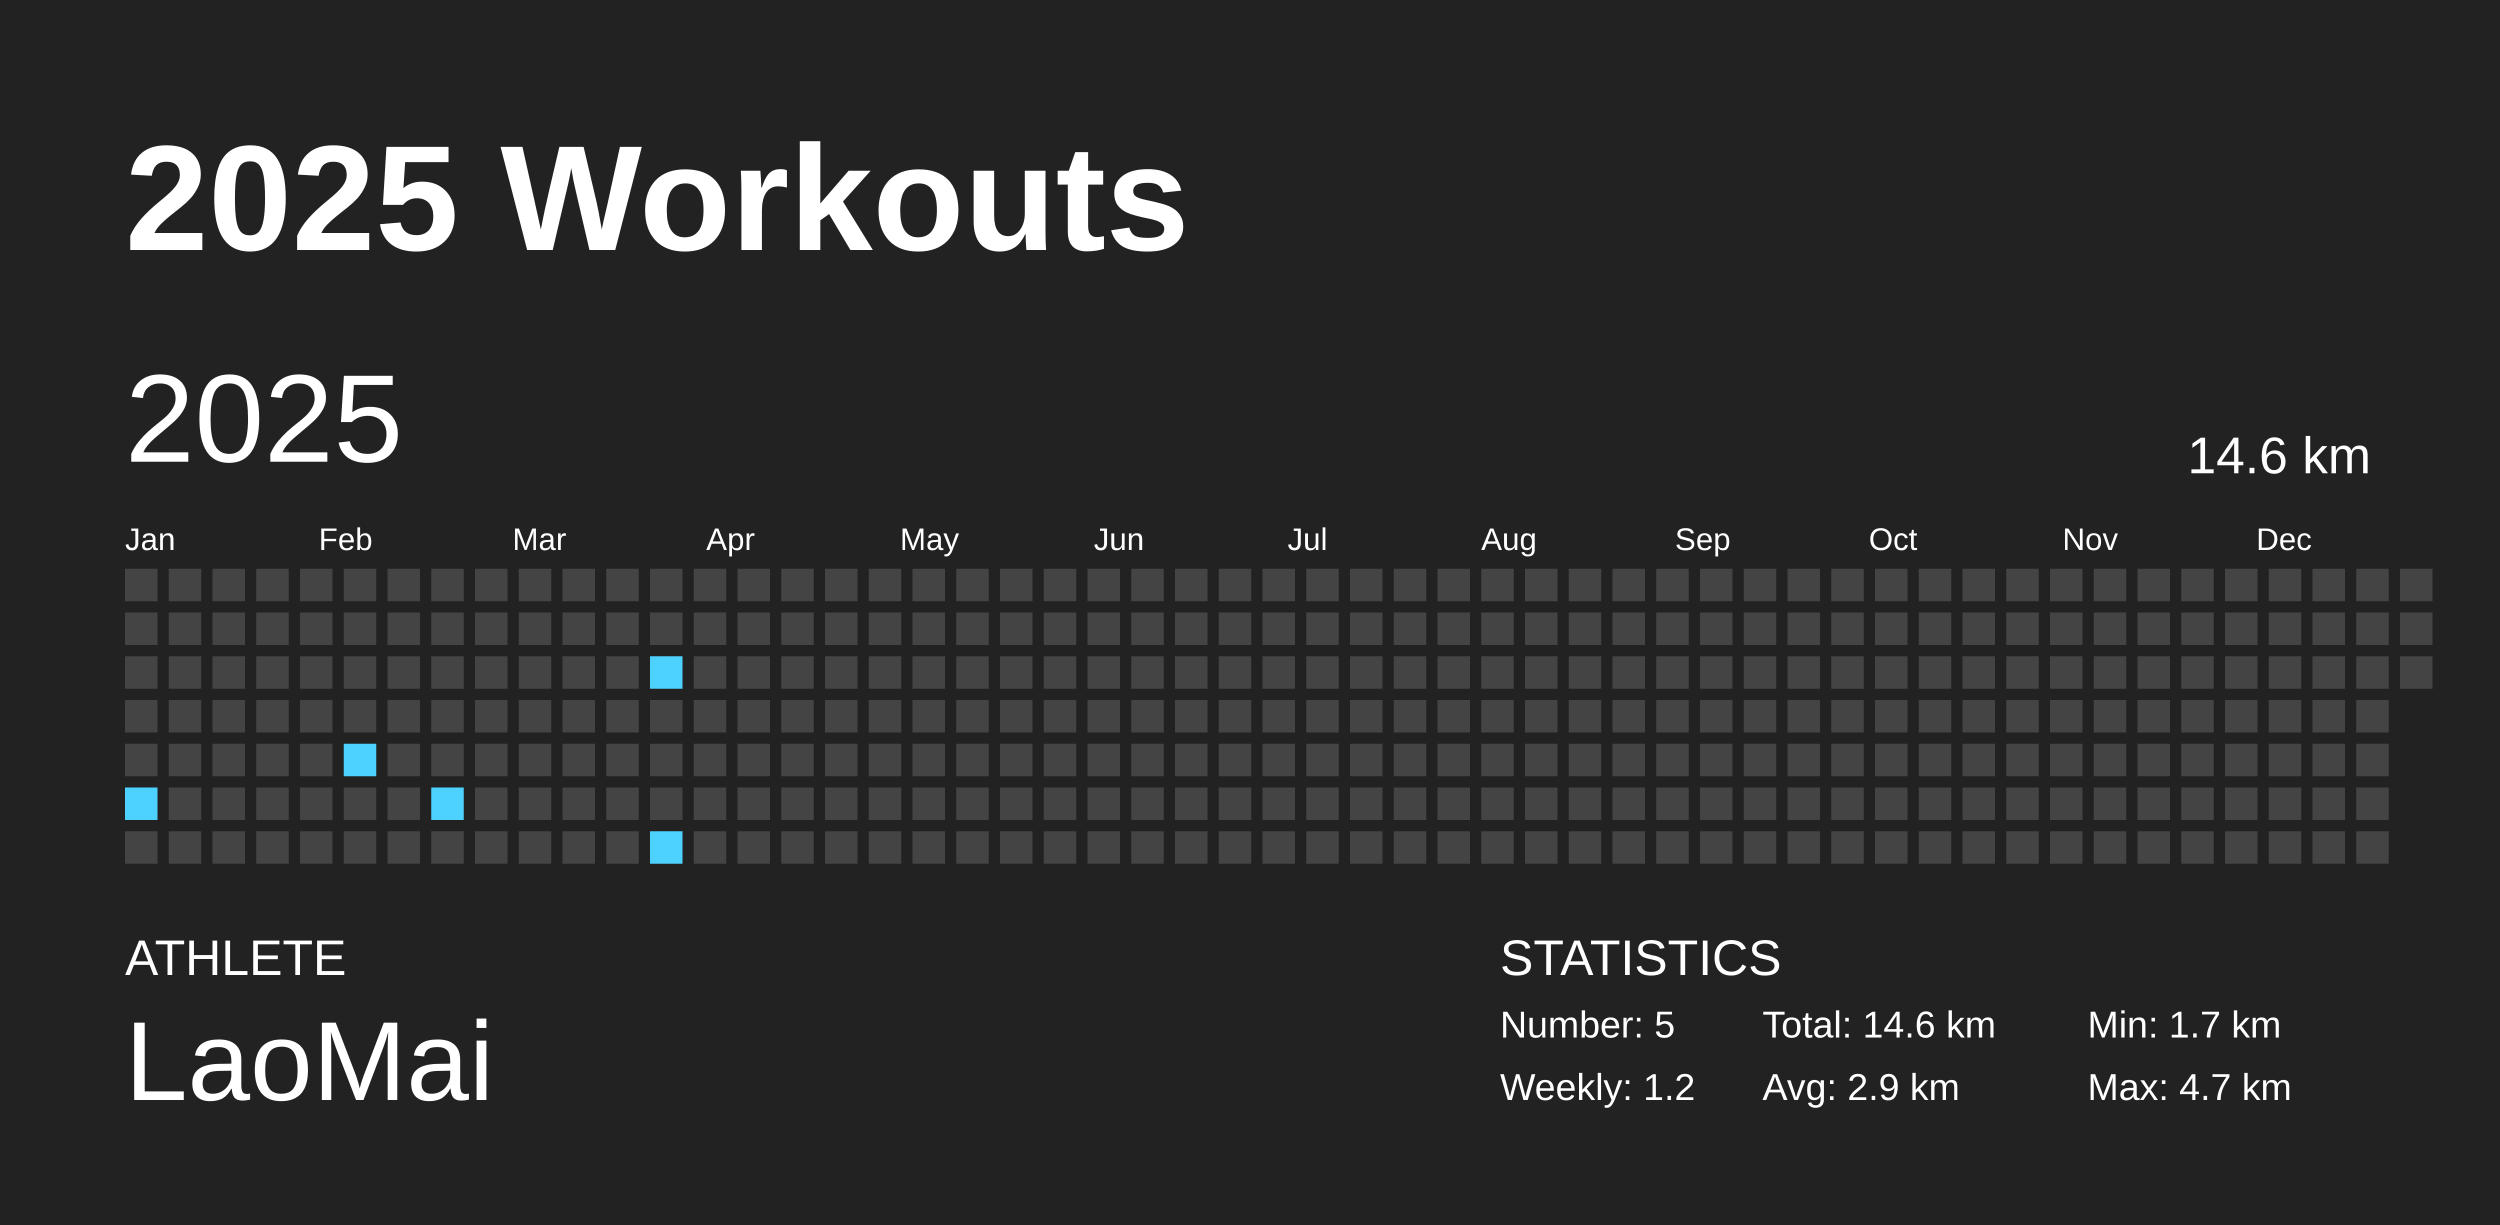
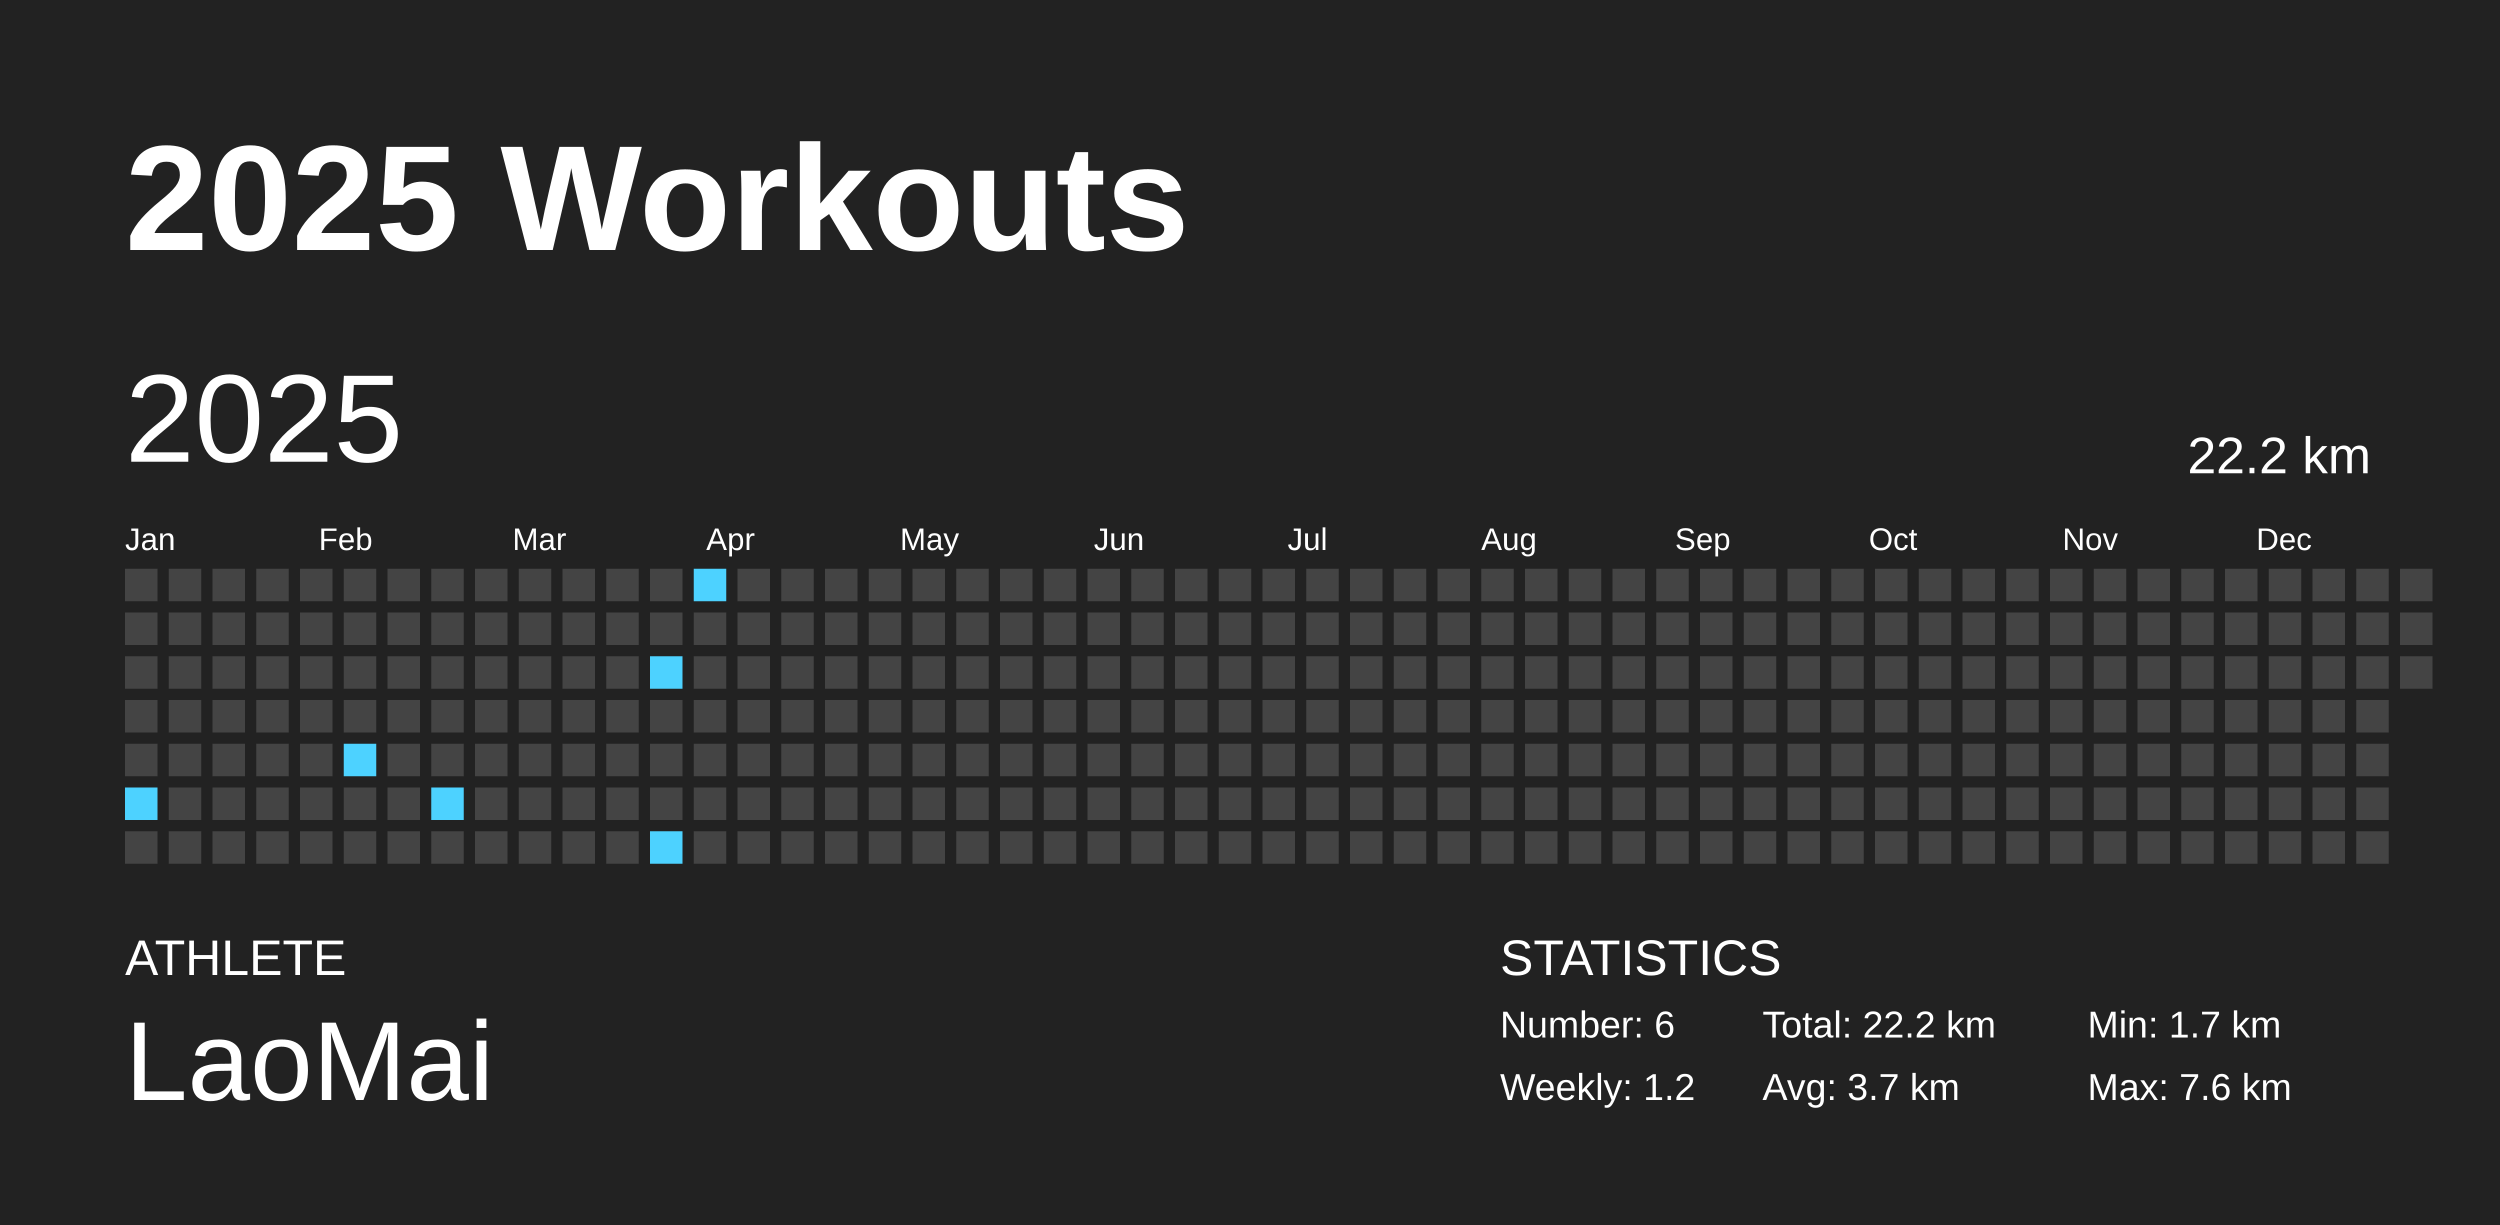
<svg xmlns="http://www.w3.org/2000/svg" baseProfile="full" height="98mm" version="1.1" viewBox="0,0,200,98" width="200mm">
  <defs />
  <rect fill="#222222" height="98" width="200" x="0" y="0" />
  <text fill="#FFFFFF" style="font-size:12px; font-family:Arial; font-weight:bold;" x="10" y="20">2025 Workouts</text>
  <text fill="#FFFFFF" style="font-size:4px; font-family:Arial" x="10" y="78">ATHLETE</text>
  <text fill="#FFFFFF" style="font-size:9px; font-family:Arial" x="10" y="88">LaoMai</text>
  <text fill="#FFFFFF" style="font-size:4px; font-family:Arial" x="120" y="78">STATISTICS</text>
-   <text fill="#FFFFFF" style="font-size:3px; font-family:Arial" x="120" y="83">Number: 5</text>
+   <text fill="#FFFFFF" style="font-size:3px; font-family:Arial" x="120" y="83">Number: 6</text>
  <text fill="#FFFFFF" style="font-size:3px; font-family:Arial" x="120" y="88">Weekly: 1.2</text>
-   <text fill="#FFFFFF" style="font-size:3px; font-family:Arial" x="141" y="83">Total: 14.6 km</text>
-   <text fill="#FFFFFF" style="font-size:3px; font-family:Arial" x="141" y="88">Avg: 2.9 km</text>
+   <text fill="#FFFFFF" style="font-size:3px; font-family:Arial" x="141" y="83">Total: 22.2 km</text>
+   <text fill="#FFFFFF" style="font-size:3px; font-family:Arial" x="141" y="88">Avg: 3.7 km</text>
  <text fill="#FFFFFF" style="font-size:3px; font-family:Arial" x="167" y="83">Min: 1.7 km</text>
-   <text fill="#FFFFFF" style="font-size:3px; font-family:Arial" x="167" y="88">Max: 4.7 km</text>
+   <text fill="#FFFFFF" style="font-size:3px; font-family:Arial" x="167" y="88">Max: 7.6 km</text>
  <text dominant-baseline="hanging" fill="#FFFFFF" style="font-size:10.0px; font-family:Arial;" x="10" y="30">2025</text>
-   <text dominant-baseline="hanging" fill="#FFFFFF" style="font-size:4.125px; font-family:Arial;" x="175" y="35">14.6 km</text>
+   <text dominant-baseline="hanging" fill="#FFFFFF" style="font-size:4.125px; font-family:Arial;" x="175" y="35">22.2 km</text>
  <text fill="#FFFFFF" style="font-size:2.5px; font-family:Arial" x="10.0" y="44">Jan</text>
  <text fill="#FFFFFF" style="font-size:2.5px; font-family:Arial" x="25.5" y="44">Feb</text>
  <text fill="#FFFFFF" style="font-size:2.5px; font-family:Arial" x="41.0" y="44">Mar</text>
  <text fill="#FFFFFF" style="font-size:2.5px; font-family:Arial" x="56.5" y="44">Apr</text>
  <text fill="#FFFFFF" style="font-size:2.5px; font-family:Arial" x="72.0" y="44">May</text>
  <text fill="#FFFFFF" style="font-size:2.5px; font-family:Arial" x="87.5" y="44">Jun</text>
  <text fill="#FFFFFF" style="font-size:2.5px; font-family:Arial" x="103.0" y="44">Jul</text>
  <text fill="#FFFFFF" style="font-size:2.5px; font-family:Arial" x="118.5" y="44">Aug</text>
  <text fill="#FFFFFF" style="font-size:2.5px; font-family:Arial" x="134.0" y="44">Sep</text>
  <text fill="#FFFFFF" style="font-size:2.5px; font-family:Arial" x="149.5" y="44">Oct</text>
  <text fill="#FFFFFF" style="font-size:2.5px; font-family:Arial" x="165.0" y="44">Nov</text>
  <text fill="#FFFFFF" style="font-size:2.5px; font-family:Arial" x="180.5" y="44">Dec</text>
  <rect fill="#444444" height="2.6" width="2.6" x="10.0" y="45.5" />
  <rect fill="#444444" height="2.6" width="2.6" x="10.0" y="49.0" />
  <rect fill="#444444" height="2.6" width="2.6" x="10.0" y="52.5" />
  <rect fill="#444444" height="2.6" width="2.6" x="10.0" y="56.0" />
  <rect fill="#444444" height="2.6" width="2.6" x="10.0" y="59.5" />
  <rect fill="#4dd2ff" height="2.6" width="2.6" x="10.0" y="63.0" />
  <rect fill="#444444" height="2.6" width="2.6" x="10.0" y="66.5" />
  <rect fill="#444444" height="2.6" width="2.6" x="13.5" y="45.5" />
  <rect fill="#444444" height="2.6" width="2.6" x="13.5" y="49.0" />
  <rect fill="#444444" height="2.6" width="2.6" x="13.5" y="52.5" />
  <rect fill="#444444" height="2.6" width="2.6" x="13.5" y="56.0" />
  <rect fill="#444444" height="2.6" width="2.6" x="13.5" y="59.5" />
  <rect fill="#444444" height="2.6" width="2.6" x="13.5" y="63.0" />
  <rect fill="#444444" height="2.6" width="2.6" x="13.5" y="66.5" />
  <rect fill="#444444" height="2.6" width="2.6" x="17.0" y="45.5" />
  <rect fill="#444444" height="2.6" width="2.6" x="17.0" y="49.0" />
  <rect fill="#444444" height="2.6" width="2.6" x="17.0" y="52.5" />
  <rect fill="#444444" height="2.6" width="2.6" x="17.0" y="56.0" />
  <rect fill="#444444" height="2.6" width="2.6" x="17.0" y="59.5" />
  <rect fill="#444444" height="2.6" width="2.6" x="17.0" y="63.0" />
  <rect fill="#444444" height="2.6" width="2.6" x="17.0" y="66.5" />
  <rect fill="#444444" height="2.6" width="2.6" x="20.5" y="45.5" />
  <rect fill="#444444" height="2.6" width="2.6" x="20.5" y="49.0" />
  <rect fill="#444444" height="2.6" width="2.6" x="20.5" y="52.5" />
  <rect fill="#444444" height="2.6" width="2.6" x="20.5" y="56.0" />
  <rect fill="#444444" height="2.6" width="2.6" x="20.5" y="59.5" />
  <rect fill="#444444" height="2.6" width="2.6" x="20.5" y="63.0" />
  <rect fill="#444444" height="2.6" width="2.6" x="20.5" y="66.5" />
  <rect fill="#444444" height="2.6" width="2.6" x="24.0" y="45.5" />
  <rect fill="#444444" height="2.6" width="2.6" x="24.0" y="49.0" />
  <rect fill="#444444" height="2.6" width="2.6" x="24.0" y="52.5" />
  <rect fill="#444444" height="2.6" width="2.6" x="24.0" y="56.0" />
  <rect fill="#444444" height="2.6" width="2.6" x="24.0" y="59.5" />
  <rect fill="#444444" height="2.6" width="2.6" x="24.0" y="63.0" />
  <rect fill="#444444" height="2.6" width="2.6" x="24.0" y="66.5" />
  <rect fill="#444444" height="2.6" width="2.6" x="27.5" y="45.5" />
  <rect fill="#444444" height="2.6" width="2.6" x="27.5" y="49.0" />
  <rect fill="#444444" height="2.6" width="2.6" x="27.5" y="52.5" />
  <rect fill="#444444" height="2.6" width="2.6" x="27.5" y="56.0" />
  <rect fill="#4dd2ff" height="2.6" width="2.6" x="27.5" y="59.5" />
  <rect fill="#444444" height="2.6" width="2.6" x="27.5" y="63.0" />
  <rect fill="#444444" height="2.6" width="2.6" x="27.5" y="66.5" />
  <rect fill="#444444" height="2.6" width="2.6" x="31.0" y="45.5" />
  <rect fill="#444444" height="2.6" width="2.6" x="31.0" y="49.0" />
  <rect fill="#444444" height="2.6" width="2.6" x="31.0" y="52.5" />
  <rect fill="#444444" height="2.6" width="2.6" x="31.0" y="56.0" />
  <rect fill="#444444" height="2.6" width="2.6" x="31.0" y="59.5" />
  <rect fill="#444444" height="2.6" width="2.6" x="31.0" y="63.0" />
  <rect fill="#444444" height="2.6" width="2.6" x="31.0" y="66.5" />
  <rect fill="#444444" height="2.6" width="2.6" x="34.5" y="45.5" />
  <rect fill="#444444" height="2.6" width="2.6" x="34.5" y="49.0" />
  <rect fill="#444444" height="2.6" width="2.6" x="34.5" y="52.5" />
  <rect fill="#444444" height="2.6" width="2.6" x="34.5" y="56.0" />
  <rect fill="#444444" height="2.6" width="2.6" x="34.5" y="59.5" />
  <rect fill="#4dd2ff" height="2.6" width="2.6" x="34.5" y="63.0" />
  <rect fill="#444444" height="2.6" width="2.6" x="34.5" y="66.5" />
  <rect fill="#444444" height="2.6" width="2.6" x="38.0" y="45.5" />
  <rect fill="#444444" height="2.6" width="2.6" x="38.0" y="49.0" />
  <rect fill="#444444" height="2.6" width="2.6" x="38.0" y="52.5" />
  <rect fill="#444444" height="2.6" width="2.6" x="38.0" y="56.0" />
  <rect fill="#444444" height="2.6" width="2.6" x="38.0" y="59.5" />
  <rect fill="#444444" height="2.6" width="2.6" x="38.0" y="63.0" />
  <rect fill="#444444" height="2.6" width="2.6" x="38.0" y="66.5" />
  <rect fill="#444444" height="2.6" width="2.6" x="41.5" y="45.5" />
  <rect fill="#444444" height="2.6" width="2.6" x="41.5" y="49.0" />
  <rect fill="#444444" height="2.6" width="2.6" x="41.5" y="52.5" />
  <rect fill="#444444" height="2.6" width="2.6" x="41.5" y="56.0" />
  <rect fill="#444444" height="2.6" width="2.6" x="41.5" y="59.5" />
  <rect fill="#444444" height="2.6" width="2.6" x="41.5" y="63.0" />
  <rect fill="#444444" height="2.6" width="2.6" x="41.5" y="66.5" />
  <rect fill="#444444" height="2.6" width="2.6" x="45.0" y="45.5" />
  <rect fill="#444444" height="2.6" width="2.6" x="45.0" y="49.0" />
  <rect fill="#444444" height="2.6" width="2.6" x="45.0" y="52.5" />
  <rect fill="#444444" height="2.6" width="2.6" x="45.0" y="56.0" />
  <rect fill="#444444" height="2.6" width="2.6" x="45.0" y="59.5" />
  <rect fill="#444444" height="2.6" width="2.6" x="45.0" y="63.0" />
  <rect fill="#444444" height="2.6" width="2.6" x="45.0" y="66.5" />
  <rect fill="#444444" height="2.6" width="2.6" x="48.5" y="45.5" />
  <rect fill="#444444" height="2.6" width="2.6" x="48.5" y="49.0" />
  <rect fill="#444444" height="2.6" width="2.6" x="48.5" y="52.5" />
  <rect fill="#444444" height="2.6" width="2.6" x="48.5" y="56.0" />
  <rect fill="#444444" height="2.6" width="2.6" x="48.5" y="59.5" />
  <rect fill="#444444" height="2.6" width="2.6" x="48.5" y="63.0" />
  <rect fill="#444444" height="2.6" width="2.6" x="48.5" y="66.5" />
  <rect fill="#444444" height="2.6" width="2.6" x="52.0" y="45.5" />
  <rect fill="#444444" height="2.6" width="2.6" x="52.0" y="49.0" />
  <rect fill="#4dd2ff" height="2.6" width="2.6" x="52.0" y="52.5" />
  <rect fill="#444444" height="2.6" width="2.6" x="52.0" y="56.0" />
  <rect fill="#444444" height="2.6" width="2.6" x="52.0" y="59.5" />
  <rect fill="#444444" height="2.6" width="2.6" x="52.0" y="63.0" />
  <rect fill="#4dd2ff" height="2.6" width="2.6" x="52.0" y="66.5" />
-   <rect fill="#444444" height="2.6" width="2.6" x="55.5" y="45.5" />
+   <rect fill="#4dd2ff" height="2.6" width="2.6" x="55.5" y="45.5" />
  <rect fill="#444444" height="2.6" width="2.6" x="55.5" y="49.0" />
  <rect fill="#444444" height="2.6" width="2.6" x="55.5" y="52.5" />
  <rect fill="#444444" height="2.6" width="2.6" x="55.5" y="56.0" />
  <rect fill="#444444" height="2.6" width="2.6" x="55.5" y="59.5" />
  <rect fill="#444444" height="2.6" width="2.6" x="55.5" y="63.0" />
  <rect fill="#444444" height="2.6" width="2.6" x="55.5" y="66.5" />
  <rect fill="#444444" height="2.6" width="2.6" x="59.0" y="45.5" />
  <rect fill="#444444" height="2.6" width="2.6" x="59.0" y="49.0" />
  <rect fill="#444444" height="2.6" width="2.6" x="59.0" y="52.5" />
  <rect fill="#444444" height="2.6" width="2.6" x="59.0" y="56.0" />
  <rect fill="#444444" height="2.6" width="2.6" x="59.0" y="59.5" />
  <rect fill="#444444" height="2.6" width="2.6" x="59.0" y="63.0" />
  <rect fill="#444444" height="2.6" width="2.6" x="59.0" y="66.5" />
  <rect fill="#444444" height="2.6" width="2.6" x="62.5" y="45.5" />
  <rect fill="#444444" height="2.6" width="2.6" x="62.5" y="49.0" />
  <rect fill="#444444" height="2.6" width="2.6" x="62.5" y="52.5" />
  <rect fill="#444444" height="2.6" width="2.6" x="62.5" y="56.0" />
  <rect fill="#444444" height="2.6" width="2.6" x="62.5" y="59.5" />
  <rect fill="#444444" height="2.6" width="2.6" x="62.5" y="63.0" />
  <rect fill="#444444" height="2.6" width="2.6" x="62.5" y="66.5" />
  <rect fill="#444444" height="2.6" width="2.6" x="66.0" y="45.5" />
  <rect fill="#444444" height="2.6" width="2.6" x="66.0" y="49.0" />
  <rect fill="#444444" height="2.6" width="2.6" x="66.0" y="52.5" />
  <rect fill="#444444" height="2.6" width="2.6" x="66.0" y="56.0" />
  <rect fill="#444444" height="2.6" width="2.6" x="66.0" y="59.5" />
  <rect fill="#444444" height="2.6" width="2.6" x="66.0" y="63.0" />
  <rect fill="#444444" height="2.6" width="2.6" x="66.0" y="66.5" />
  <rect fill="#444444" height="2.6" width="2.6" x="69.5" y="45.5" />
  <rect fill="#444444" height="2.6" width="2.6" x="69.5" y="49.0" />
  <rect fill="#444444" height="2.6" width="2.6" x="69.5" y="52.5" />
  <rect fill="#444444" height="2.6" width="2.6" x="69.5" y="56.0" />
  <rect fill="#444444" height="2.6" width="2.6" x="69.5" y="59.5" />
  <rect fill="#444444" height="2.6" width="2.6" x="69.5" y="63.0" />
  <rect fill="#444444" height="2.6" width="2.6" x="69.5" y="66.5" />
  <rect fill="#444444" height="2.6" width="2.6" x="73.0" y="45.5" />
  <rect fill="#444444" height="2.6" width="2.6" x="73.0" y="49.0" />
  <rect fill="#444444" height="2.6" width="2.6" x="73.0" y="52.5" />
  <rect fill="#444444" height="2.6" width="2.6" x="73.0" y="56.0" />
  <rect fill="#444444" height="2.6" width="2.6" x="73.0" y="59.5" />
  <rect fill="#444444" height="2.6" width="2.6" x="73.0" y="63.0" />
  <rect fill="#444444" height="2.6" width="2.6" x="73.0" y="66.5" />
  <rect fill="#444444" height="2.6" width="2.6" x="76.5" y="45.5" />
  <rect fill="#444444" height="2.6" width="2.6" x="76.5" y="49.0" />
  <rect fill="#444444" height="2.6" width="2.6" x="76.5" y="52.5" />
  <rect fill="#444444" height="2.6" width="2.6" x="76.5" y="56.0" />
  <rect fill="#444444" height="2.6" width="2.6" x="76.5" y="59.5" />
  <rect fill="#444444" height="2.6" width="2.6" x="76.5" y="63.0" />
  <rect fill="#444444" height="2.6" width="2.6" x="76.5" y="66.5" />
  <rect fill="#444444" height="2.6" width="2.6" x="80.0" y="45.5" />
  <rect fill="#444444" height="2.6" width="2.6" x="80.0" y="49.0" />
  <rect fill="#444444" height="2.6" width="2.6" x="80.0" y="52.5" />
  <rect fill="#444444" height="2.6" width="2.6" x="80.0" y="56.0" />
  <rect fill="#444444" height="2.6" width="2.6" x="80.0" y="59.5" />
  <rect fill="#444444" height="2.6" width="2.6" x="80.0" y="63.0" />
  <rect fill="#444444" height="2.6" width="2.6" x="80.0" y="66.5" />
  <rect fill="#444444" height="2.6" width="2.6" x="83.5" y="45.5" />
  <rect fill="#444444" height="2.6" width="2.6" x="83.5" y="49.0" />
  <rect fill="#444444" height="2.6" width="2.6" x="83.5" y="52.5" />
  <rect fill="#444444" height="2.6" width="2.6" x="83.5" y="56.0" />
  <rect fill="#444444" height="2.6" width="2.6" x="83.5" y="59.5" />
  <rect fill="#444444" height="2.6" width="2.6" x="83.5" y="63.0" />
  <rect fill="#444444" height="2.6" width="2.6" x="83.5" y="66.5" />
  <rect fill="#444444" height="2.6" width="2.6" x="87.0" y="45.5" />
  <rect fill="#444444" height="2.6" width="2.6" x="87.0" y="49.0" />
  <rect fill="#444444" height="2.6" width="2.6" x="87.0" y="52.5" />
  <rect fill="#444444" height="2.6" width="2.6" x="87.0" y="56.0" />
  <rect fill="#444444" height="2.6" width="2.6" x="87.0" y="59.5" />
  <rect fill="#444444" height="2.6" width="2.6" x="87.0" y="63.0" />
  <rect fill="#444444" height="2.6" width="2.6" x="87.0" y="66.5" />
  <rect fill="#444444" height="2.6" width="2.6" x="90.5" y="45.5" />
  <rect fill="#444444" height="2.6" width="2.6" x="90.5" y="49.0" />
  <rect fill="#444444" height="2.6" width="2.6" x="90.5" y="52.5" />
  <rect fill="#444444" height="2.6" width="2.6" x="90.5" y="56.0" />
  <rect fill="#444444" height="2.6" width="2.6" x="90.5" y="59.5" />
  <rect fill="#444444" height="2.6" width="2.6" x="90.5" y="63.0" />
  <rect fill="#444444" height="2.6" width="2.6" x="90.5" y="66.5" />
  <rect fill="#444444" height="2.6" width="2.6" x="94.0" y="45.5" />
  <rect fill="#444444" height="2.6" width="2.6" x="94.0" y="49.0" />
  <rect fill="#444444" height="2.6" width="2.6" x="94.0" y="52.5" />
  <rect fill="#444444" height="2.6" width="2.6" x="94.0" y="56.0" />
  <rect fill="#444444" height="2.6" width="2.6" x="94.0" y="59.5" />
  <rect fill="#444444" height="2.6" width="2.6" x="94.0" y="63.0" />
  <rect fill="#444444" height="2.6" width="2.6" x="94.0" y="66.5" />
  <rect fill="#444444" height="2.6" width="2.6" x="97.5" y="45.5" />
  <rect fill="#444444" height="2.6" width="2.6" x="97.5" y="49.0" />
  <rect fill="#444444" height="2.6" width="2.6" x="97.5" y="52.5" />
  <rect fill="#444444" height="2.6" width="2.6" x="97.5" y="56.0" />
  <rect fill="#444444" height="2.6" width="2.6" x="97.5" y="59.5" />
  <rect fill="#444444" height="2.6" width="2.6" x="97.5" y="63.0" />
  <rect fill="#444444" height="2.6" width="2.6" x="97.5" y="66.5" />
  <rect fill="#444444" height="2.6" width="2.6" x="101.0" y="45.5" />
  <rect fill="#444444" height="2.6" width="2.6" x="101.0" y="49.0" />
  <rect fill="#444444" height="2.6" width="2.6" x="101.0" y="52.5" />
  <rect fill="#444444" height="2.6" width="2.6" x="101.0" y="56.0" />
  <rect fill="#444444" height="2.6" width="2.6" x="101.0" y="59.5" />
  <rect fill="#444444" height="2.6" width="2.6" x="101.0" y="63.0" />
  <rect fill="#444444" height="2.6" width="2.6" x="101.0" y="66.5" />
  <rect fill="#444444" height="2.6" width="2.6" x="104.5" y="45.5" />
  <rect fill="#444444" height="2.6" width="2.6" x="104.5" y="49.0" />
  <rect fill="#444444" height="2.6" width="2.6" x="104.5" y="52.5" />
  <rect fill="#444444" height="2.6" width="2.6" x="104.5" y="56.0" />
  <rect fill="#444444" height="2.6" width="2.6" x="104.5" y="59.5" />
  <rect fill="#444444" height="2.6" width="2.6" x="104.5" y="63.0" />
  <rect fill="#444444" height="2.6" width="2.6" x="104.5" y="66.5" />
  <rect fill="#444444" height="2.6" width="2.6" x="108.0" y="45.5" />
  <rect fill="#444444" height="2.6" width="2.6" x="108.0" y="49.0" />
  <rect fill="#444444" height="2.6" width="2.6" x="108.0" y="52.5" />
  <rect fill="#444444" height="2.6" width="2.6" x="108.0" y="56.0" />
  <rect fill="#444444" height="2.6" width="2.6" x="108.0" y="59.5" />
  <rect fill="#444444" height="2.6" width="2.6" x="108.0" y="63.0" />
  <rect fill="#444444" height="2.6" width="2.6" x="108.0" y="66.5" />
  <rect fill="#444444" height="2.6" width="2.6" x="111.5" y="45.5" />
  <rect fill="#444444" height="2.6" width="2.6" x="111.5" y="49.0" />
  <rect fill="#444444" height="2.6" width="2.6" x="111.5" y="52.5" />
  <rect fill="#444444" height="2.6" width="2.6" x="111.5" y="56.0" />
  <rect fill="#444444" height="2.6" width="2.6" x="111.5" y="59.5" />
  <rect fill="#444444" height="2.6" width="2.6" x="111.5" y="63.0" />
  <rect fill="#444444" height="2.6" width="2.6" x="111.5" y="66.5" />
  <rect fill="#444444" height="2.6" width="2.6" x="115.0" y="45.5" />
  <rect fill="#444444" height="2.6" width="2.6" x="115.0" y="49.0" />
  <rect fill="#444444" height="2.6" width="2.6" x="115.0" y="52.5" />
  <rect fill="#444444" height="2.6" width="2.6" x="115.0" y="56.0" />
  <rect fill="#444444" height="2.6" width="2.6" x="115.0" y="59.5" />
  <rect fill="#444444" height="2.6" width="2.6" x="115.0" y="63.0" />
  <rect fill="#444444" height="2.6" width="2.6" x="115.0" y="66.5" />
  <rect fill="#444444" height="2.6" width="2.6" x="118.5" y="45.5" />
  <rect fill="#444444" height="2.6" width="2.6" x="118.5" y="49.0" />
  <rect fill="#444444" height="2.6" width="2.6" x="118.5" y="52.5" />
  <rect fill="#444444" height="2.6" width="2.6" x="118.5" y="56.0" />
  <rect fill="#444444" height="2.6" width="2.6" x="118.5" y="59.5" />
  <rect fill="#444444" height="2.6" width="2.6" x="118.5" y="63.0" />
  <rect fill="#444444" height="2.6" width="2.6" x="118.5" y="66.5" />
  <rect fill="#444444" height="2.6" width="2.6" x="122.0" y="45.5" />
  <rect fill="#444444" height="2.6" width="2.6" x="122.0" y="49.0" />
  <rect fill="#444444" height="2.6" width="2.6" x="122.0" y="52.5" />
  <rect fill="#444444" height="2.6" width="2.6" x="122.0" y="56.0" />
  <rect fill="#444444" height="2.6" width="2.6" x="122.0" y="59.5" />
  <rect fill="#444444" height="2.6" width="2.6" x="122.0" y="63.0" />
  <rect fill="#444444" height="2.6" width="2.6" x="122.0" y="66.5" />
  <rect fill="#444444" height="2.6" width="2.6" x="125.5" y="45.5" />
  <rect fill="#444444" height="2.6" width="2.6" x="125.5" y="49.0" />
  <rect fill="#444444" height="2.6" width="2.6" x="125.5" y="52.5" />
  <rect fill="#444444" height="2.6" width="2.6" x="125.5" y="56.0" />
  <rect fill="#444444" height="2.6" width="2.6" x="125.5" y="59.5" />
  <rect fill="#444444" height="2.6" width="2.6" x="125.5" y="63.0" />
  <rect fill="#444444" height="2.6" width="2.6" x="125.5" y="66.5" />
  <rect fill="#444444" height="2.6" width="2.6" x="129.0" y="45.5" />
  <rect fill="#444444" height="2.6" width="2.6" x="129.0" y="49.0" />
  <rect fill="#444444" height="2.6" width="2.6" x="129.0" y="52.5" />
  <rect fill="#444444" height="2.6" width="2.6" x="129.0" y="56.0" />
  <rect fill="#444444" height="2.6" width="2.6" x="129.0" y="59.5" />
  <rect fill="#444444" height="2.6" width="2.6" x="129.0" y="63.0" />
  <rect fill="#444444" height="2.6" width="2.6" x="129.0" y="66.5" />
  <rect fill="#444444" height="2.6" width="2.6" x="132.5" y="45.5" />
  <rect fill="#444444" height="2.6" width="2.6" x="132.5" y="49.0" />
  <rect fill="#444444" height="2.6" width="2.6" x="132.5" y="52.5" />
  <rect fill="#444444" height="2.6" width="2.6" x="132.5" y="56.0" />
  <rect fill="#444444" height="2.6" width="2.6" x="132.5" y="59.5" />
  <rect fill="#444444" height="2.6" width="2.6" x="132.5" y="63.0" />
  <rect fill="#444444" height="2.6" width="2.6" x="132.5" y="66.5" />
  <rect fill="#444444" height="2.6" width="2.6" x="136.0" y="45.5" />
  <rect fill="#444444" height="2.6" width="2.6" x="136.0" y="49.0" />
  <rect fill="#444444" height="2.6" width="2.6" x="136.0" y="52.5" />
  <rect fill="#444444" height="2.6" width="2.6" x="136.0" y="56.0" />
  <rect fill="#444444" height="2.6" width="2.6" x="136.0" y="59.5" />
  <rect fill="#444444" height="2.6" width="2.6" x="136.0" y="63.0" />
  <rect fill="#444444" height="2.6" width="2.6" x="136.0" y="66.5" />
  <rect fill="#444444" height="2.6" width="2.6" x="139.5" y="45.5" />
  <rect fill="#444444" height="2.6" width="2.6" x="139.5" y="49.0" />
  <rect fill="#444444" height="2.6" width="2.6" x="139.5" y="52.5" />
  <rect fill="#444444" height="2.6" width="2.6" x="139.5" y="56.0" />
  <rect fill="#444444" height="2.6" width="2.6" x="139.5" y="59.5" />
  <rect fill="#444444" height="2.6" width="2.6" x="139.5" y="63.0" />
  <rect fill="#444444" height="2.6" width="2.6" x="139.5" y="66.5" />
  <rect fill="#444444" height="2.6" width="2.6" x="143.0" y="45.5" />
  <rect fill="#444444" height="2.6" width="2.6" x="143.0" y="49.0" />
  <rect fill="#444444" height="2.6" width="2.6" x="143.0" y="52.5" />
  <rect fill="#444444" height="2.6" width="2.6" x="143.0" y="56.0" />
  <rect fill="#444444" height="2.6" width="2.6" x="143.0" y="59.5" />
  <rect fill="#444444" height="2.6" width="2.6" x="143.0" y="63.0" />
  <rect fill="#444444" height="2.6" width="2.6" x="143.0" y="66.5" />
  <rect fill="#444444" height="2.6" width="2.6" x="146.5" y="45.5" />
  <rect fill="#444444" height="2.6" width="2.6" x="146.5" y="49.0" />
  <rect fill="#444444" height="2.6" width="2.6" x="146.5" y="52.5" />
  <rect fill="#444444" height="2.6" width="2.6" x="146.5" y="56.0" />
  <rect fill="#444444" height="2.6" width="2.6" x="146.5" y="59.5" />
  <rect fill="#444444" height="2.6" width="2.6" x="146.5" y="63.0" />
  <rect fill="#444444" height="2.6" width="2.6" x="146.5" y="66.5" />
  <rect fill="#444444" height="2.6" width="2.6" x="150.0" y="45.5" />
  <rect fill="#444444" height="2.6" width="2.6" x="150.0" y="49.0" />
  <rect fill="#444444" height="2.6" width="2.6" x="150.0" y="52.5" />
  <rect fill="#444444" height="2.6" width="2.6" x="150.0" y="56.0" />
  <rect fill="#444444" height="2.6" width="2.6" x="150.0" y="59.5" />
  <rect fill="#444444" height="2.6" width="2.6" x="150.0" y="63.0" />
  <rect fill="#444444" height="2.6" width="2.6" x="150.0" y="66.5" />
  <rect fill="#444444" height="2.6" width="2.6" x="153.5" y="45.5" />
  <rect fill="#444444" height="2.6" width="2.6" x="153.5" y="49.0" />
  <rect fill="#444444" height="2.6" width="2.6" x="153.5" y="52.5" />
  <rect fill="#444444" height="2.6" width="2.6" x="153.5" y="56.0" />
  <rect fill="#444444" height="2.6" width="2.6" x="153.5" y="59.5" />
  <rect fill="#444444" height="2.6" width="2.6" x="153.5" y="63.0" />
  <rect fill="#444444" height="2.6" width="2.6" x="153.5" y="66.5" />
  <rect fill="#444444" height="2.6" width="2.6" x="157.0" y="45.5" />
  <rect fill="#444444" height="2.6" width="2.6" x="157.0" y="49.0" />
  <rect fill="#444444" height="2.6" width="2.6" x="157.0" y="52.5" />
  <rect fill="#444444" height="2.6" width="2.6" x="157.0" y="56.0" />
  <rect fill="#444444" height="2.6" width="2.6" x="157.0" y="59.5" />
  <rect fill="#444444" height="2.6" width="2.6" x="157.0" y="63.0" />
  <rect fill="#444444" height="2.6" width="2.6" x="157.0" y="66.5" />
  <rect fill="#444444" height="2.6" width="2.6" x="160.5" y="45.5" />
  <rect fill="#444444" height="2.6" width="2.6" x="160.5" y="49.0" />
  <rect fill="#444444" height="2.6" width="2.6" x="160.5" y="52.5" />
  <rect fill="#444444" height="2.6" width="2.6" x="160.5" y="56.0" />
  <rect fill="#444444" height="2.6" width="2.6" x="160.5" y="59.5" />
  <rect fill="#444444" height="2.6" width="2.6" x="160.5" y="63.0" />
  <rect fill="#444444" height="2.6" width="2.6" x="160.5" y="66.5" />
  <rect fill="#444444" height="2.6" width="2.6" x="164.0" y="45.5" />
  <rect fill="#444444" height="2.6" width="2.6" x="164.0" y="49.0" />
  <rect fill="#444444" height="2.6" width="2.6" x="164.0" y="52.5" />
  <rect fill="#444444" height="2.6" width="2.6" x="164.0" y="56.0" />
  <rect fill="#444444" height="2.6" width="2.6" x="164.0" y="59.5" />
  <rect fill="#444444" height="2.6" width="2.6" x="164.0" y="63.0" />
  <rect fill="#444444" height="2.6" width="2.6" x="164.0" y="66.5" />
  <rect fill="#444444" height="2.6" width="2.6" x="167.5" y="45.5" />
  <rect fill="#444444" height="2.6" width="2.6" x="167.5" y="49.0" />
  <rect fill="#444444" height="2.6" width="2.6" x="167.5" y="52.5" />
  <rect fill="#444444" height="2.6" width="2.6" x="167.5" y="56.0" />
  <rect fill="#444444" height="2.6" width="2.6" x="167.5" y="59.5" />
  <rect fill="#444444" height="2.6" width="2.6" x="167.5" y="63.0" />
  <rect fill="#444444" height="2.6" width="2.6" x="167.5" y="66.5" />
  <rect fill="#444444" height="2.6" width="2.6" x="171.0" y="45.5" />
  <rect fill="#444444" height="2.6" width="2.6" x="171.0" y="49.0" />
  <rect fill="#444444" height="2.6" width="2.6" x="171.0" y="52.5" />
  <rect fill="#444444" height="2.6" width="2.6" x="171.0" y="56.0" />
  <rect fill="#444444" height="2.6" width="2.6" x="171.0" y="59.5" />
  <rect fill="#444444" height="2.6" width="2.6" x="171.0" y="63.0" />
  <rect fill="#444444" height="2.6" width="2.6" x="171.0" y="66.5" />
  <rect fill="#444444" height="2.6" width="2.6" x="174.5" y="45.5" />
  <rect fill="#444444" height="2.6" width="2.6" x="174.5" y="49.0" />
  <rect fill="#444444" height="2.6" width="2.6" x="174.5" y="52.5" />
  <rect fill="#444444" height="2.6" width="2.6" x="174.5" y="56.0" />
  <rect fill="#444444" height="2.6" width="2.6" x="174.5" y="59.5" />
  <rect fill="#444444" height="2.6" width="2.6" x="174.5" y="63.0" />
  <rect fill="#444444" height="2.6" width="2.6" x="174.5" y="66.5" />
  <rect fill="#444444" height="2.6" width="2.6" x="178.0" y="45.5" />
  <rect fill="#444444" height="2.6" width="2.6" x="178.0" y="49.0" />
  <rect fill="#444444" height="2.6" width="2.6" x="178.0" y="52.5" />
  <rect fill="#444444" height="2.6" width="2.6" x="178.0" y="56.0" />
  <rect fill="#444444" height="2.6" width="2.6" x="178.0" y="59.5" />
  <rect fill="#444444" height="2.6" width="2.6" x="178.0" y="63.0" />
  <rect fill="#444444" height="2.6" width="2.6" x="178.0" y="66.5" />
  <rect fill="#444444" height="2.6" width="2.6" x="181.5" y="45.5" />
  <rect fill="#444444" height="2.6" width="2.6" x="181.5" y="49.0" />
  <rect fill="#444444" height="2.6" width="2.6" x="181.5" y="52.5" />
  <rect fill="#444444" height="2.6" width="2.6" x="181.5" y="56.0" />
  <rect fill="#444444" height="2.6" width="2.6" x="181.5" y="59.5" />
  <rect fill="#444444" height="2.6" width="2.6" x="181.5" y="63.0" />
  <rect fill="#444444" height="2.6" width="2.6" x="181.5" y="66.5" />
  <rect fill="#444444" height="2.6" width="2.6" x="185.0" y="45.5" />
  <rect fill="#444444" height="2.6" width="2.6" x="185.0" y="49.0" />
  <rect fill="#444444" height="2.6" width="2.6" x="185.0" y="52.5" />
  <rect fill="#444444" height="2.6" width="2.6" x="185.0" y="56.0" />
  <rect fill="#444444" height="2.6" width="2.6" x="185.0" y="59.5" />
  <rect fill="#444444" height="2.6" width="2.6" x="185.0" y="63.0" />
  <rect fill="#444444" height="2.6" width="2.6" x="185.0" y="66.5" />
  <rect fill="#444444" height="2.6" width="2.6" x="188.5" y="45.5" />
  <rect fill="#444444" height="2.6" width="2.6" x="188.5" y="49.0" />
  <rect fill="#444444" height="2.6" width="2.6" x="188.5" y="52.5" />
  <rect fill="#444444" height="2.6" width="2.6" x="188.5" y="56.0" />
  <rect fill="#444444" height="2.6" width="2.6" x="188.5" y="59.5" />
  <rect fill="#444444" height="2.6" width="2.6" x="188.5" y="63.0" />
  <rect fill="#444444" height="2.6" width="2.6" x="188.5" y="66.5" />
  <rect fill="#444444" height="2.6" width="2.6" x="192.0" y="45.5" />
  <rect fill="#444444" height="2.6" width="2.6" x="192.0" y="49.0" />
  <rect fill="#444444" height="2.6" width="2.6" x="192.0" y="52.5" />
</svg>
